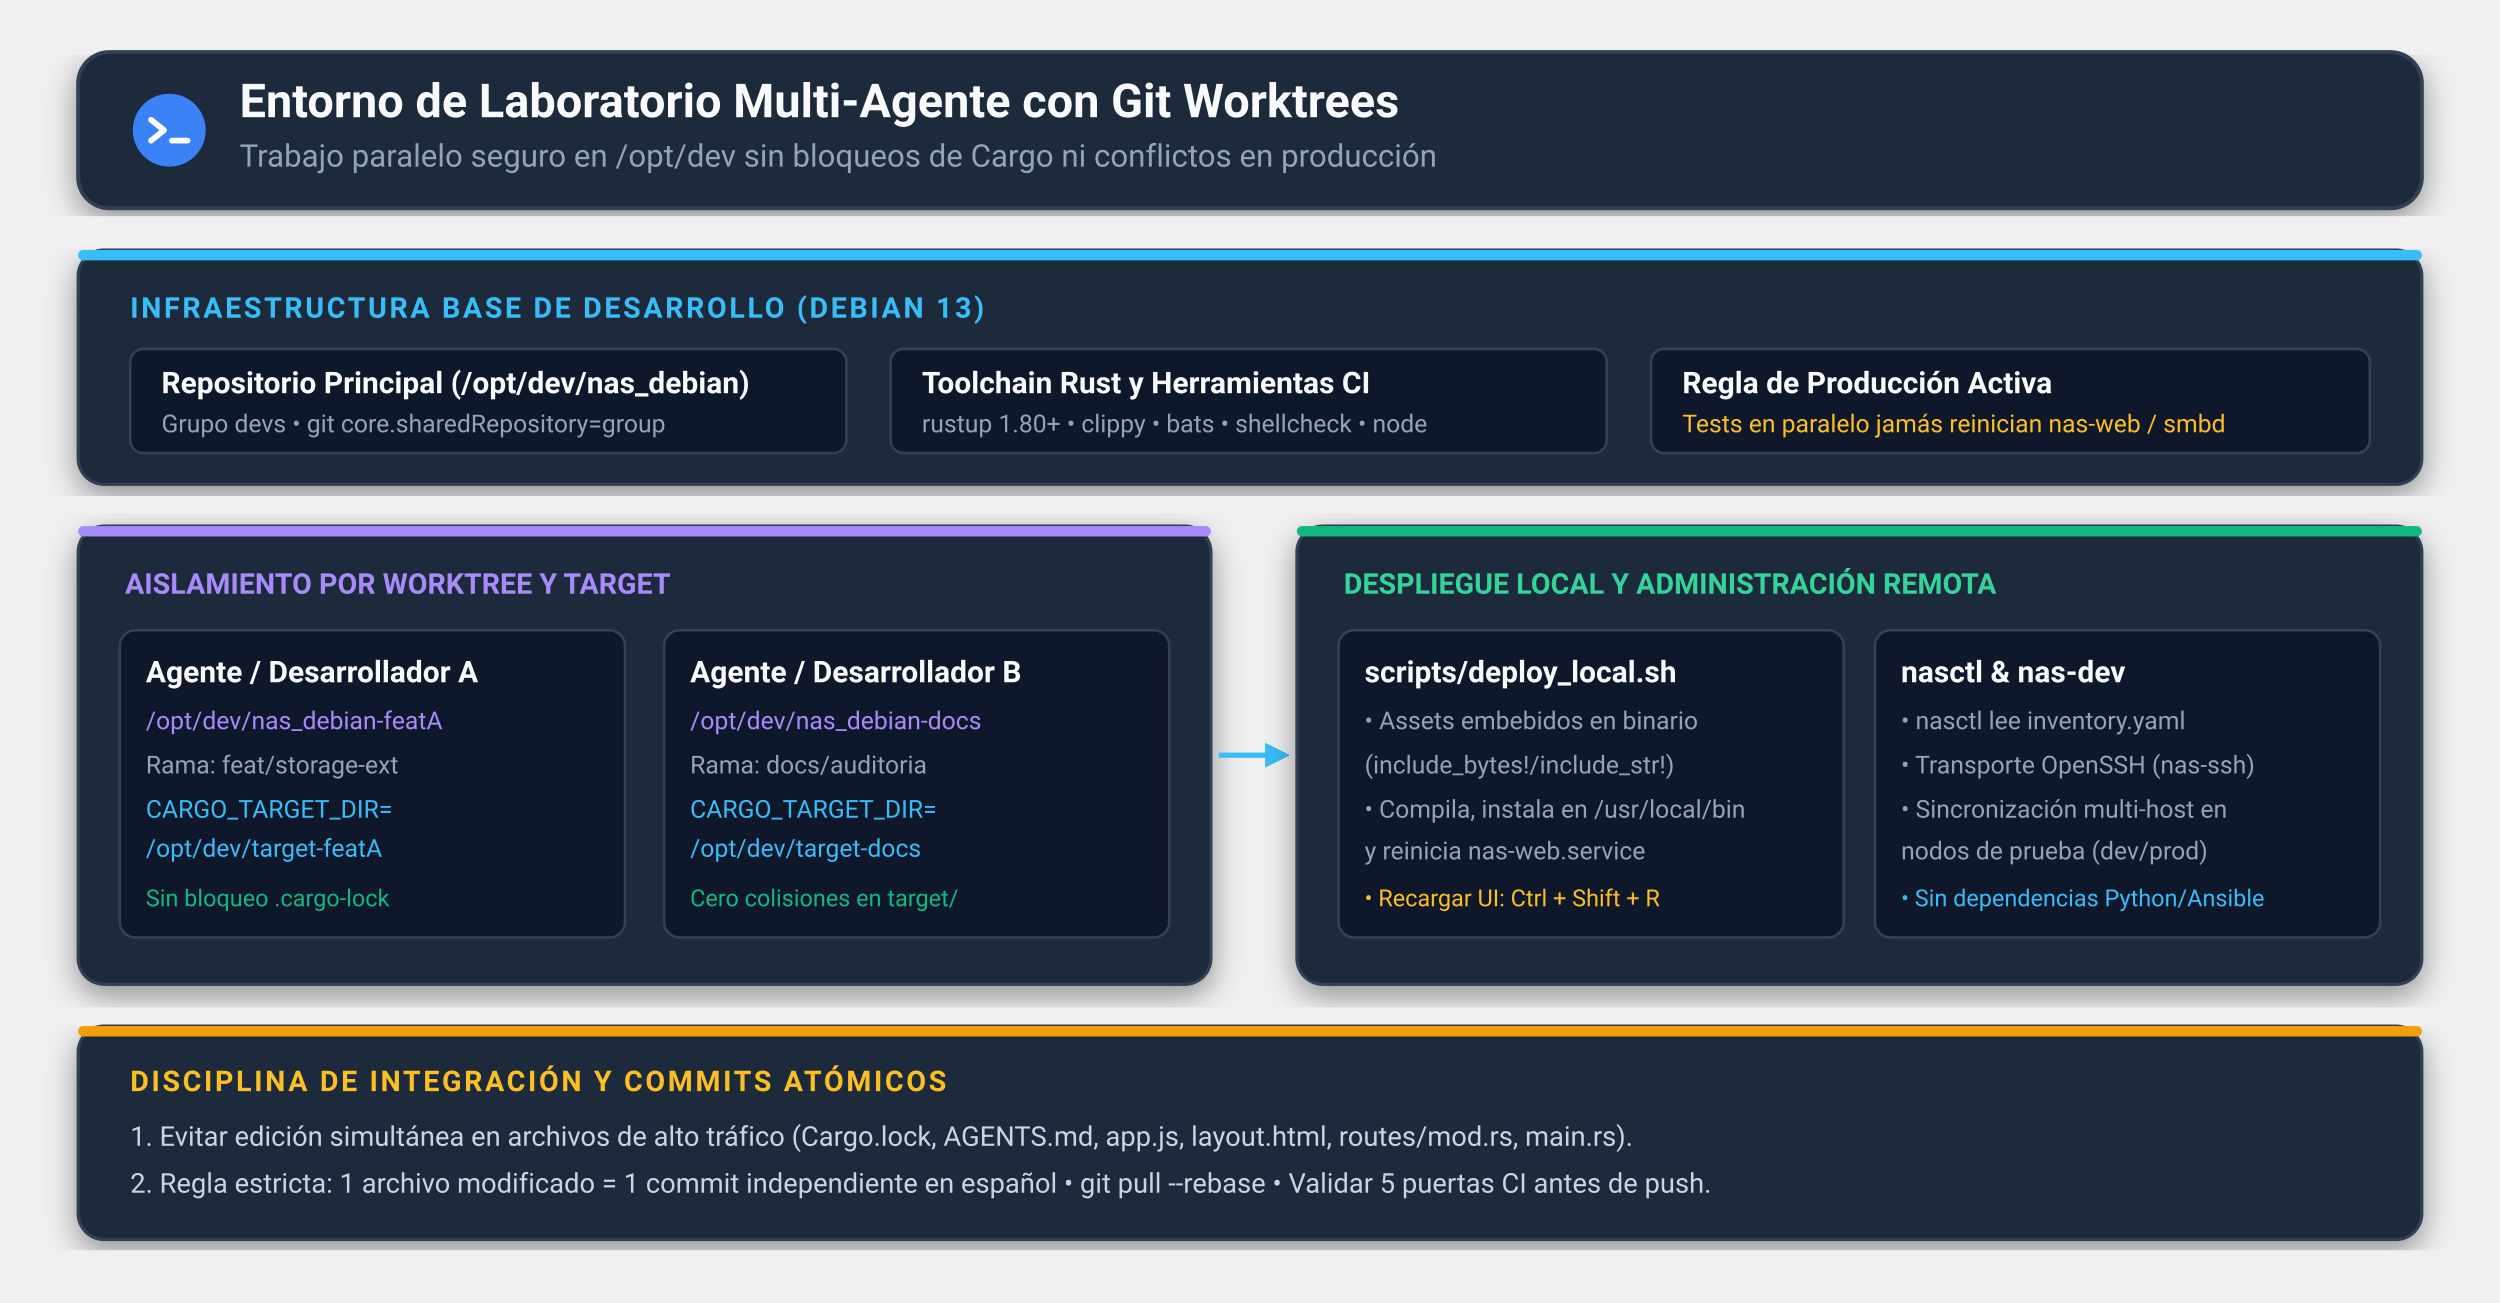
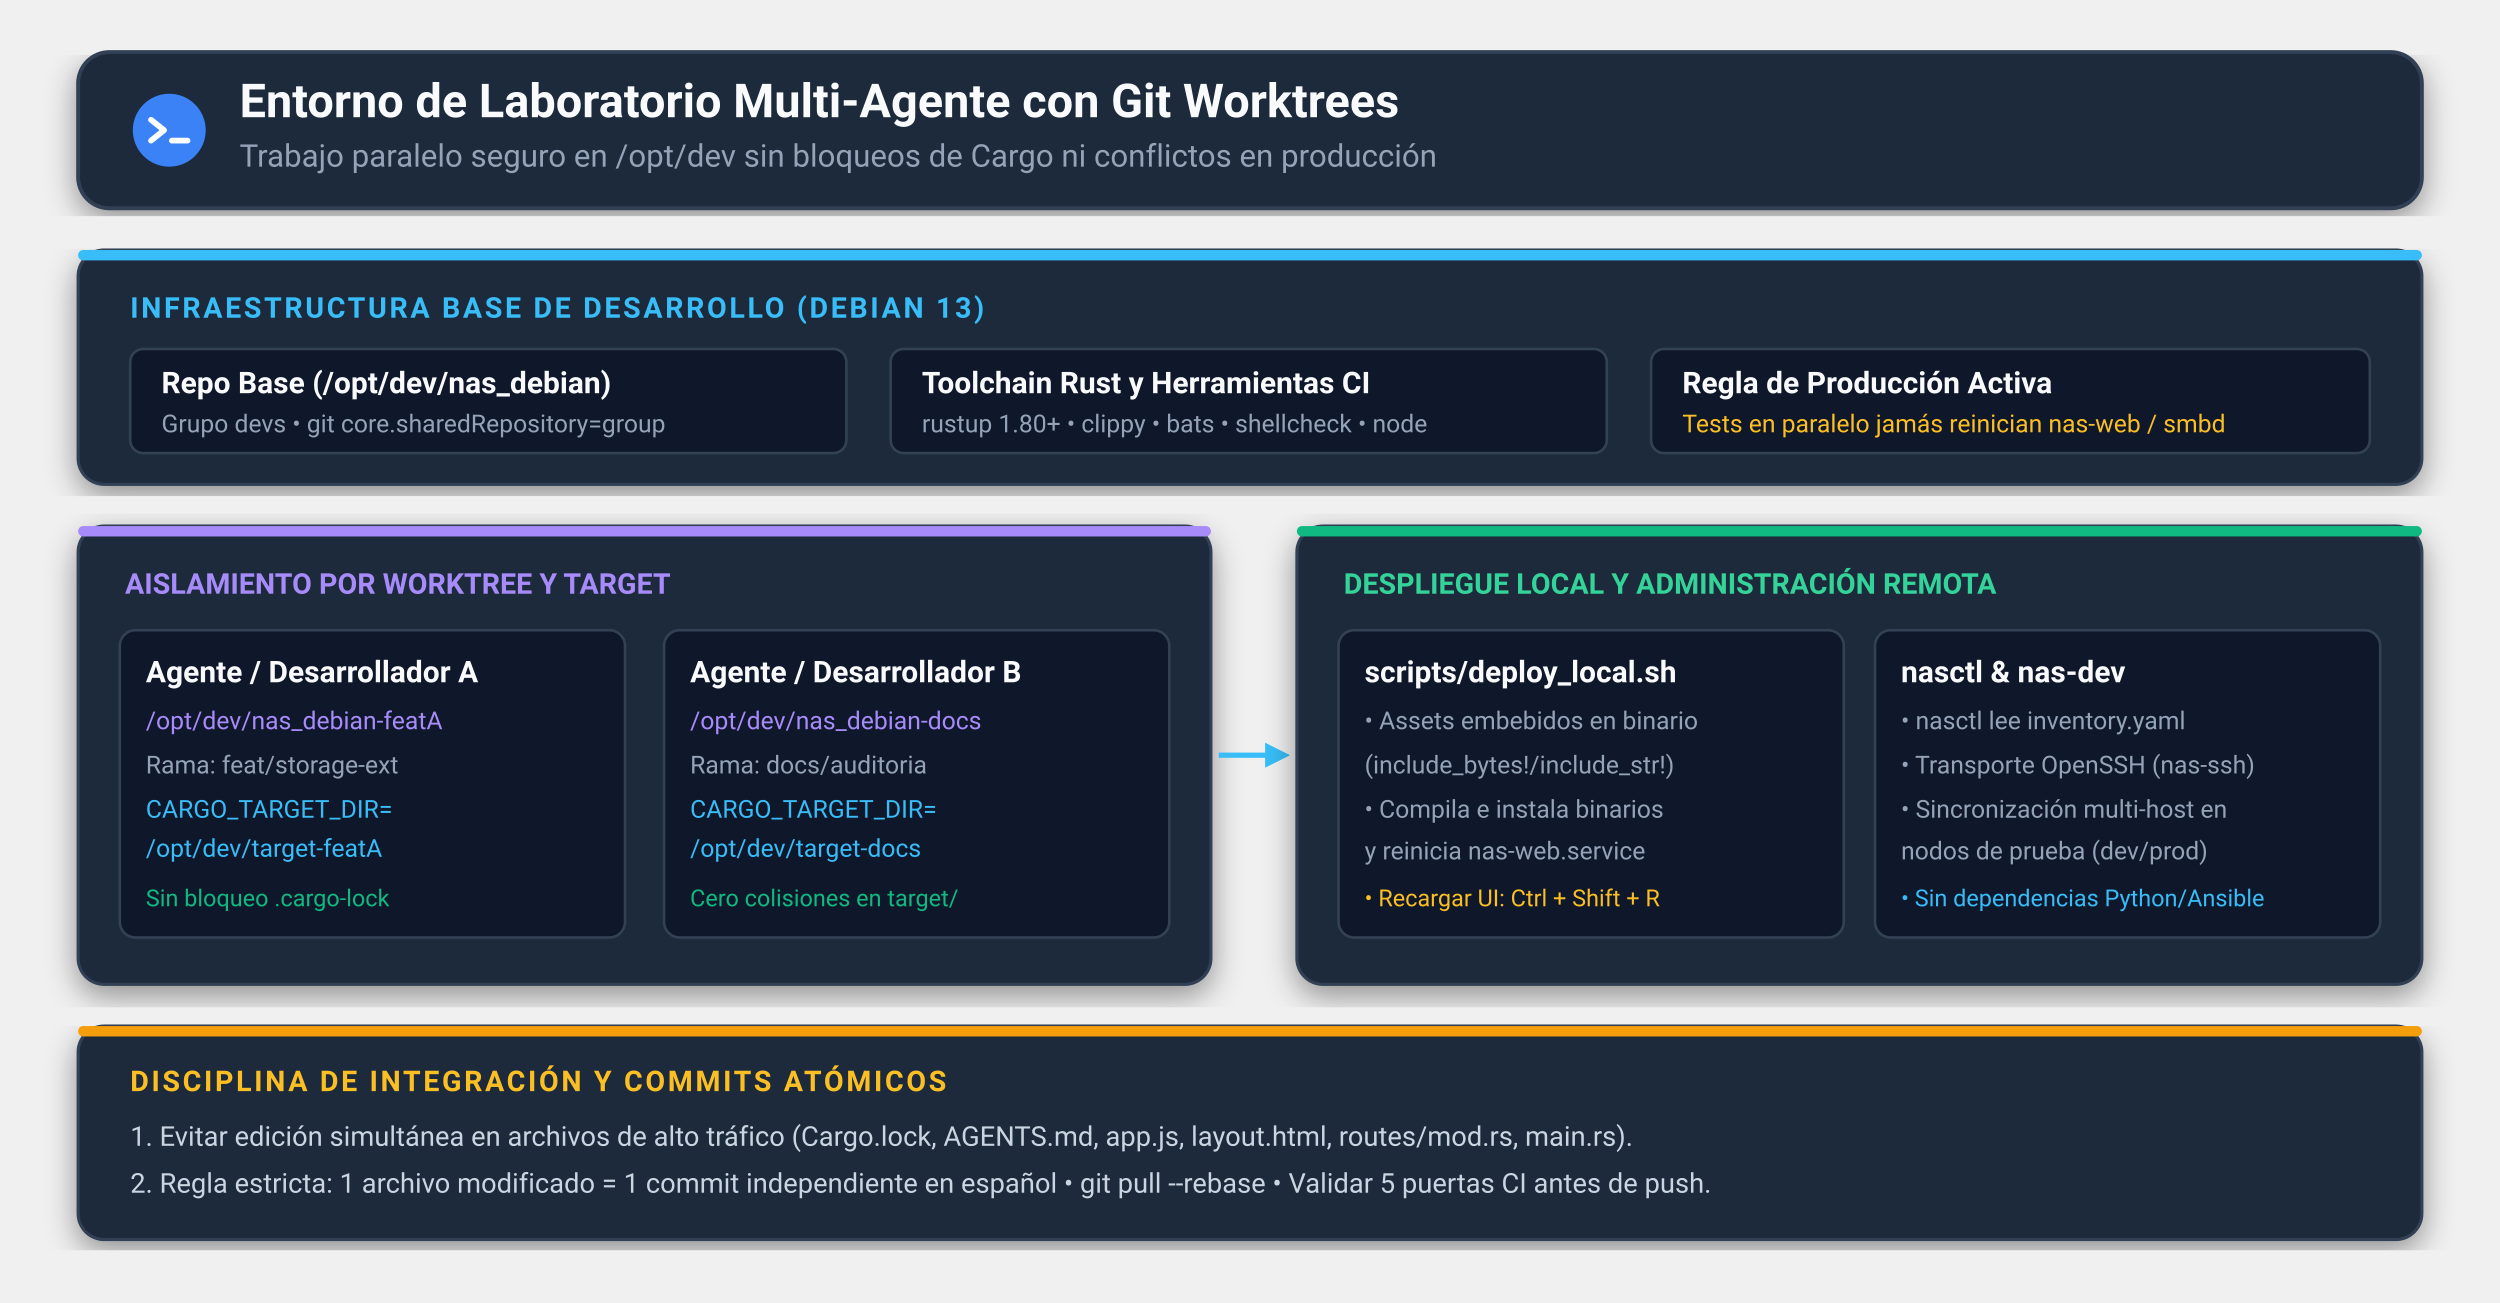
<svg xmlns="http://www.w3.org/2000/svg" viewBox="0 0 960 500" width="100%" height="100%" style="background:#0f172a; font-family:system-ui, -apple-system, 'Segoe UI', Roboto, Helvetica, Arial, sans-serif;">
  <defs>
    <filter id="shadow" x="-5%" y="-5%" width="110%" height="110%">
      <feDropShadow dx="0" dy="4" stdDeviation="6" flood-color="#000000" flood-opacity="0.4" />
    </filter>
    <marker id="arrow" viewBox="0 0 10 10" refX="6" refY="5" markerWidth="6" markerHeight="6" orient="auto-start-reverse">
      <path d="M 0 1 L 8 5 L 0 9 z" fill="#38bdf8" />
    </marker>
  </defs>
  <rect x="30" y="20" width="900" height="60" rx="12" fill="#1e293b" stroke="#334155" stroke-width="1.5" filter="url(#shadow)" />
  <circle cx="65" cy="50" r="14" fill="#3b82f6" />
  <path d="M58 46 L63 50 L58 54 M66 54 L72 54" fill="none" stroke="#ffffff" stroke-width="2.2" stroke-linecap="round" stroke-linejoin="round" />
  <text x="92" y="45" fill="#f8fafc" font-size="18" font-weight="700">Entorno de Laboratorio Multi-Agente con Git Worktrees</text>
  <text x="92" y="64" fill="#94a3b8" font-size="12">Trabajo paralelo seguro en /opt/dev sin bloqueos de Cargo ni conflictos en producción</text>
  <g transform="translate(30, 96)">
    <rect width="900" height="90" rx="10" fill="#1e293b" stroke="#334155" stroke-width="1.2" filter="url(#shadow)" />
    <rect x="0" y="0" width="900" height="4" rx="2" fill="#38bdf8" />
    <text x="20" y="26" fill="#38bdf8" font-size="11" font-weight="700" letter-spacing="1">INFRAESTRUCTURA BASE DE DESARROLLO (DEBIAN 13)</text>
    <rect x="20" y="38" width="275" height="40" rx="5" fill="#0f172a" stroke="#334155" stroke-width="1" />
-     <text x="32" y="55" fill="#f8fafc" font-size="11.5" font-weight="600">Repositorio Principal (/opt/dev/nas_debian)</text>
+     <text x="32" y="55" fill="#f8fafc" font-size="11.5" font-weight="600">Repo Base (/opt/dev/nas_debian)</text>
    <text x="32" y="70" fill="#94a3b8" font-size="9.5">Grupo devs • git core.sharedRepository=group</text>
    <rect x="312" y="38" width="275" height="40" rx="5" fill="#0f172a" stroke="#334155" stroke-width="1" />
    <text x="324" y="55" fill="#f8fafc" font-size="11.5" font-weight="600">Toolchain Rust y Herramientas CI</text>
    <text x="324" y="70" fill="#94a3b8" font-size="9.5">rustup 1.80+ • clippy • bats • shellcheck • node</text>
    <rect x="604" y="38" width="276" height="40" rx="5" fill="#0f172a" stroke="#334155" stroke-width="1" />
    <text x="616" y="55" fill="#f8fafc" font-size="11.5" font-weight="600">Regla de Producción Activa</text>
    <text x="616" y="70" fill="#fbbf24" font-size="9.5">Tests en paralelo jamás reinician nas-web / smbd</text>
  </g>
  <g transform="translate(30, 202)">
    <rect width="435" height="176" rx="10" fill="#1e293b" stroke="#334155" stroke-width="1.2" filter="url(#shadow)" />
    <rect x="0" y="0" width="435" height="4" rx="2" fill="#a78bfa" />
    <text x="18" y="26" fill="#a78bfa" font-size="11" font-weight="700">AISLAMIENTO POR WORKTREE Y TARGET</text>
    <rect x="16" y="40" width="194" height="118" rx="6" fill="#0f172a" stroke="#334155" stroke-width="1" />
    <text x="26" y="60" fill="#f8fafc" font-size="11.5" font-weight="700">Agente / Desarrollador A</text>
    <text x="26" y="78" fill="#a78bfa" font-size="9.5">/opt/dev/nas_debian-featA</text>
    <text x="26" y="95" fill="#94a3b8" font-size="9.5">Rama: feat/storage-ext</text>
    <text x="26" y="112" fill="#38bdf8" font-size="9.5">CARGO_TARGET_DIR=</text>
    <text x="26" y="127" fill="#38bdf8" font-size="9.5">  /opt/dev/target-featA</text>
    <text x="26" y="146" fill="#10b981" font-size="9">Sin bloqueo .cargo-lock</text>
    <rect x="225" y="40" width="194" height="118" rx="6" fill="#0f172a" stroke="#334155" stroke-width="1" />
    <text x="235" y="60" fill="#f8fafc" font-size="11.5" font-weight="700">Agente / Desarrollador B</text>
    <text x="235" y="78" fill="#a78bfa" font-size="9.5">/opt/dev/nas_debian-docs</text>
    <text x="235" y="95" fill="#94a3b8" font-size="9.5">Rama: docs/auditoria</text>
    <text x="235" y="112" fill="#38bdf8" font-size="9.5">CARGO_TARGET_DIR=</text>
    <text x="235" y="127" fill="#38bdf8" font-size="9.5">  /opt/dev/target-docs</text>
    <text x="235" y="146" fill="#10b981" font-size="9">Cero colisiones en target/</text>
  </g>
  <line x1="468" y1="290" x2="493" y2="290" stroke="#38bdf8" stroke-width="2" marker-end="url(#arrow)" />
  <g transform="translate(498, 202)">
    <rect width="432" height="176" rx="10" fill="#1e293b" stroke="#334155" stroke-width="1.2" filter="url(#shadow)" />
    <rect x="0" y="0" width="432" height="4" rx="2" fill="#10b981" />
    <text x="18" y="26" fill="#34d399" font-size="11" font-weight="700">DESPLIEGUE LOCAL Y ADMINISTRACIÓN REMOTA</text>
    <rect x="16" y="40" width="194" height="118" rx="6" fill="#0f172a" stroke="#334155" stroke-width="1" />
    <text x="26" y="60" fill="#f8fafc" font-size="11.5" font-weight="700">scripts/deploy_local.sh</text>
    <text x="26" y="78" fill="#94a3b8" font-size="9.5">• Assets embebidos en binario</text>
    <text x="26" y="95" fill="#94a3b8" font-size="9.5">  (include_bytes!/include_str!)</text>
-     <text x="26" y="112" fill="#94a3b8" font-size="9.5">• Compila, instala en /usr/local/bin</text>
+     <text x="26" y="112" fill="#94a3b8" font-size="9.5">• Compila e instala binarios</text>
    <text x="26" y="128" fill="#94a3b8" font-size="9.5">  y reinicia nas-web.service</text>
    <text x="26" y="146" fill="#fbbf24" font-size="9">• Recargar UI: Ctrl + Shift + R</text>
    <rect x="222" y="40" width="194" height="118" rx="6" fill="#0f172a" stroke="#334155" stroke-width="1" />
    <text x="232" y="60" fill="#f8fafc" font-size="11.5" font-weight="700">nasctl &amp; nas-dev</text>
    <text x="232" y="78" fill="#94a3b8" font-size="9.5">• nasctl lee inventory.yaml</text>
    <text x="232" y="95" fill="#94a3b8" font-size="9.5">• Transporte OpenSSH (nas-ssh)</text>
    <text x="232" y="112" fill="#94a3b8" font-size="9.5">• Sincronización multi-host en</text>
    <text x="232" y="128" fill="#94a3b8" font-size="9.5">  nodos de prueba (dev/prod)</text>
    <text x="232" y="146" fill="#38bdf8" font-size="9">• Sin dependencias Python/Ansible</text>
  </g>
  <g transform="translate(30, 394)">
    <rect width="900" height="82" rx="10" fill="#1e293b" stroke="#334155" stroke-width="1.2" filter="url(#shadow)" />
    <rect x="0" y="0" width="900" height="4" rx="2" fill="#f59e0b" />
    <text x="20" y="25" fill="#fbbf24" font-size="11" font-weight="700" letter-spacing="1">DISCIPLINA DE INTEGRACIÓN Y COMMITS ATÓMICOS</text>
    <text x="20" y="46" fill="#cbd5e1" font-size="10.5">1. Evitar edición simultánea en archivos de alto tráfico (Cargo.lock, AGENTS.md, app.js, layout.html, routes/mod.rs, main.rs).</text>
    <text x="20" y="64" fill="#cbd5e1" font-size="10.5">2. Regla estricta: 1 archivo modificado = 1 commit independiente en español • git pull --rebase • Validar 5 puertas CI antes de push.</text>
  </g>
</svg>
